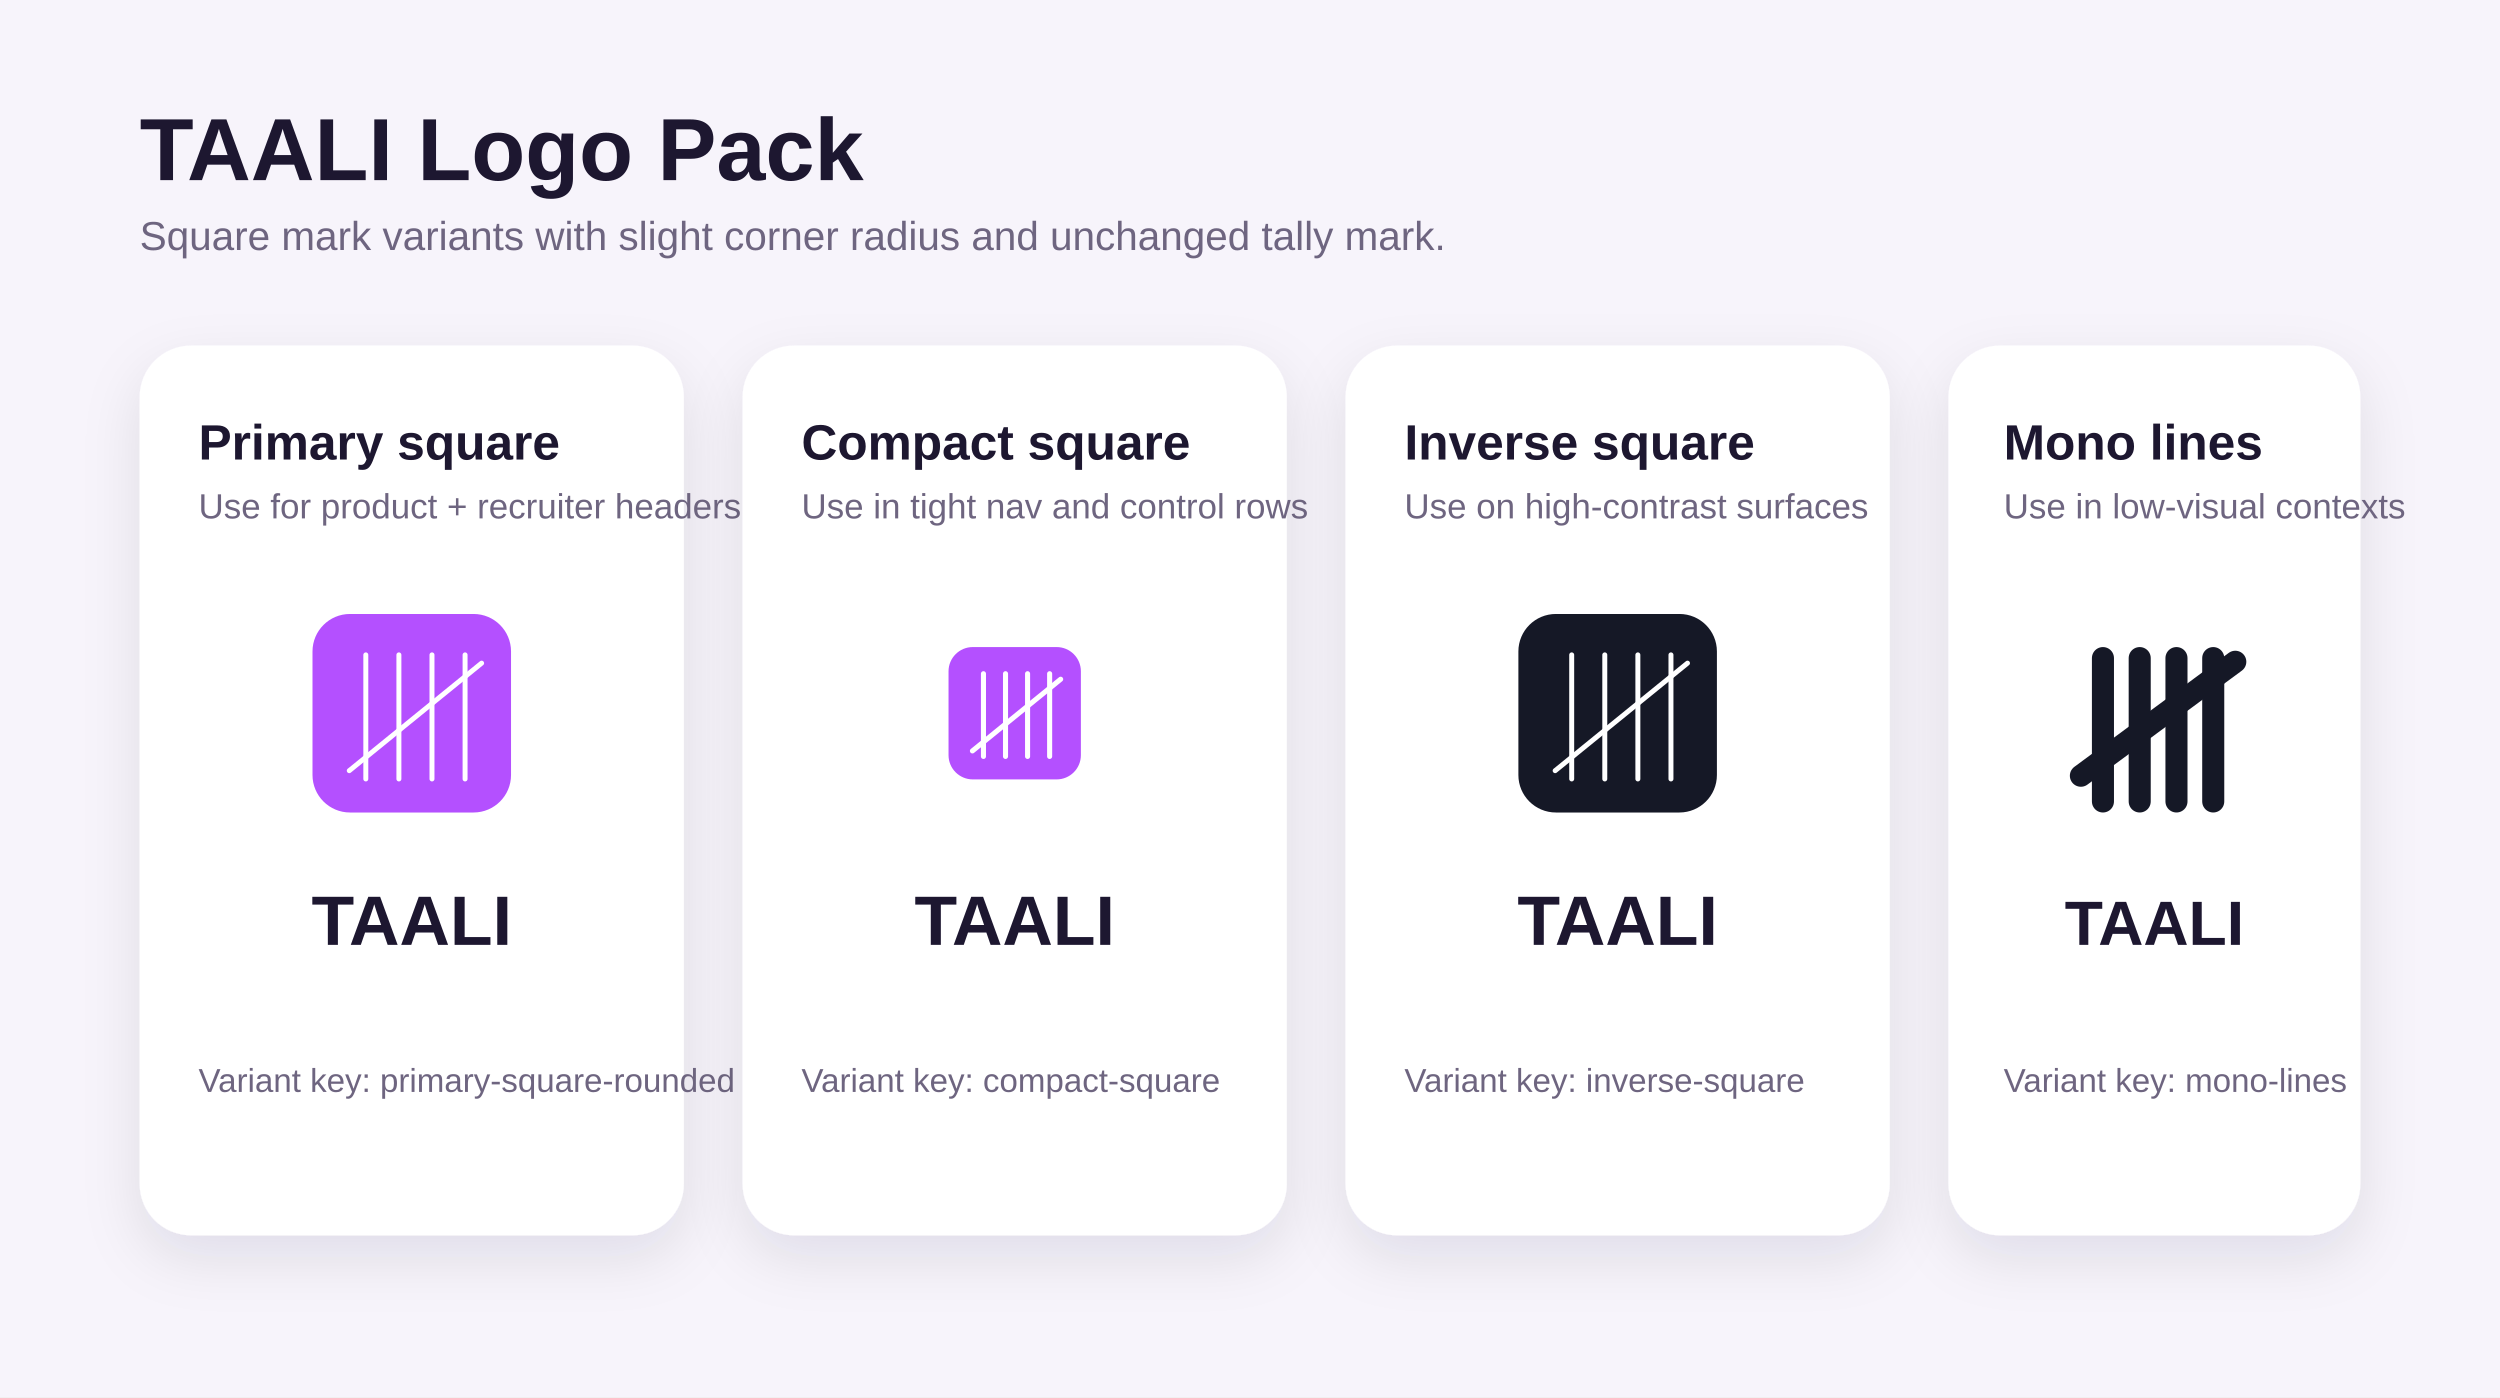
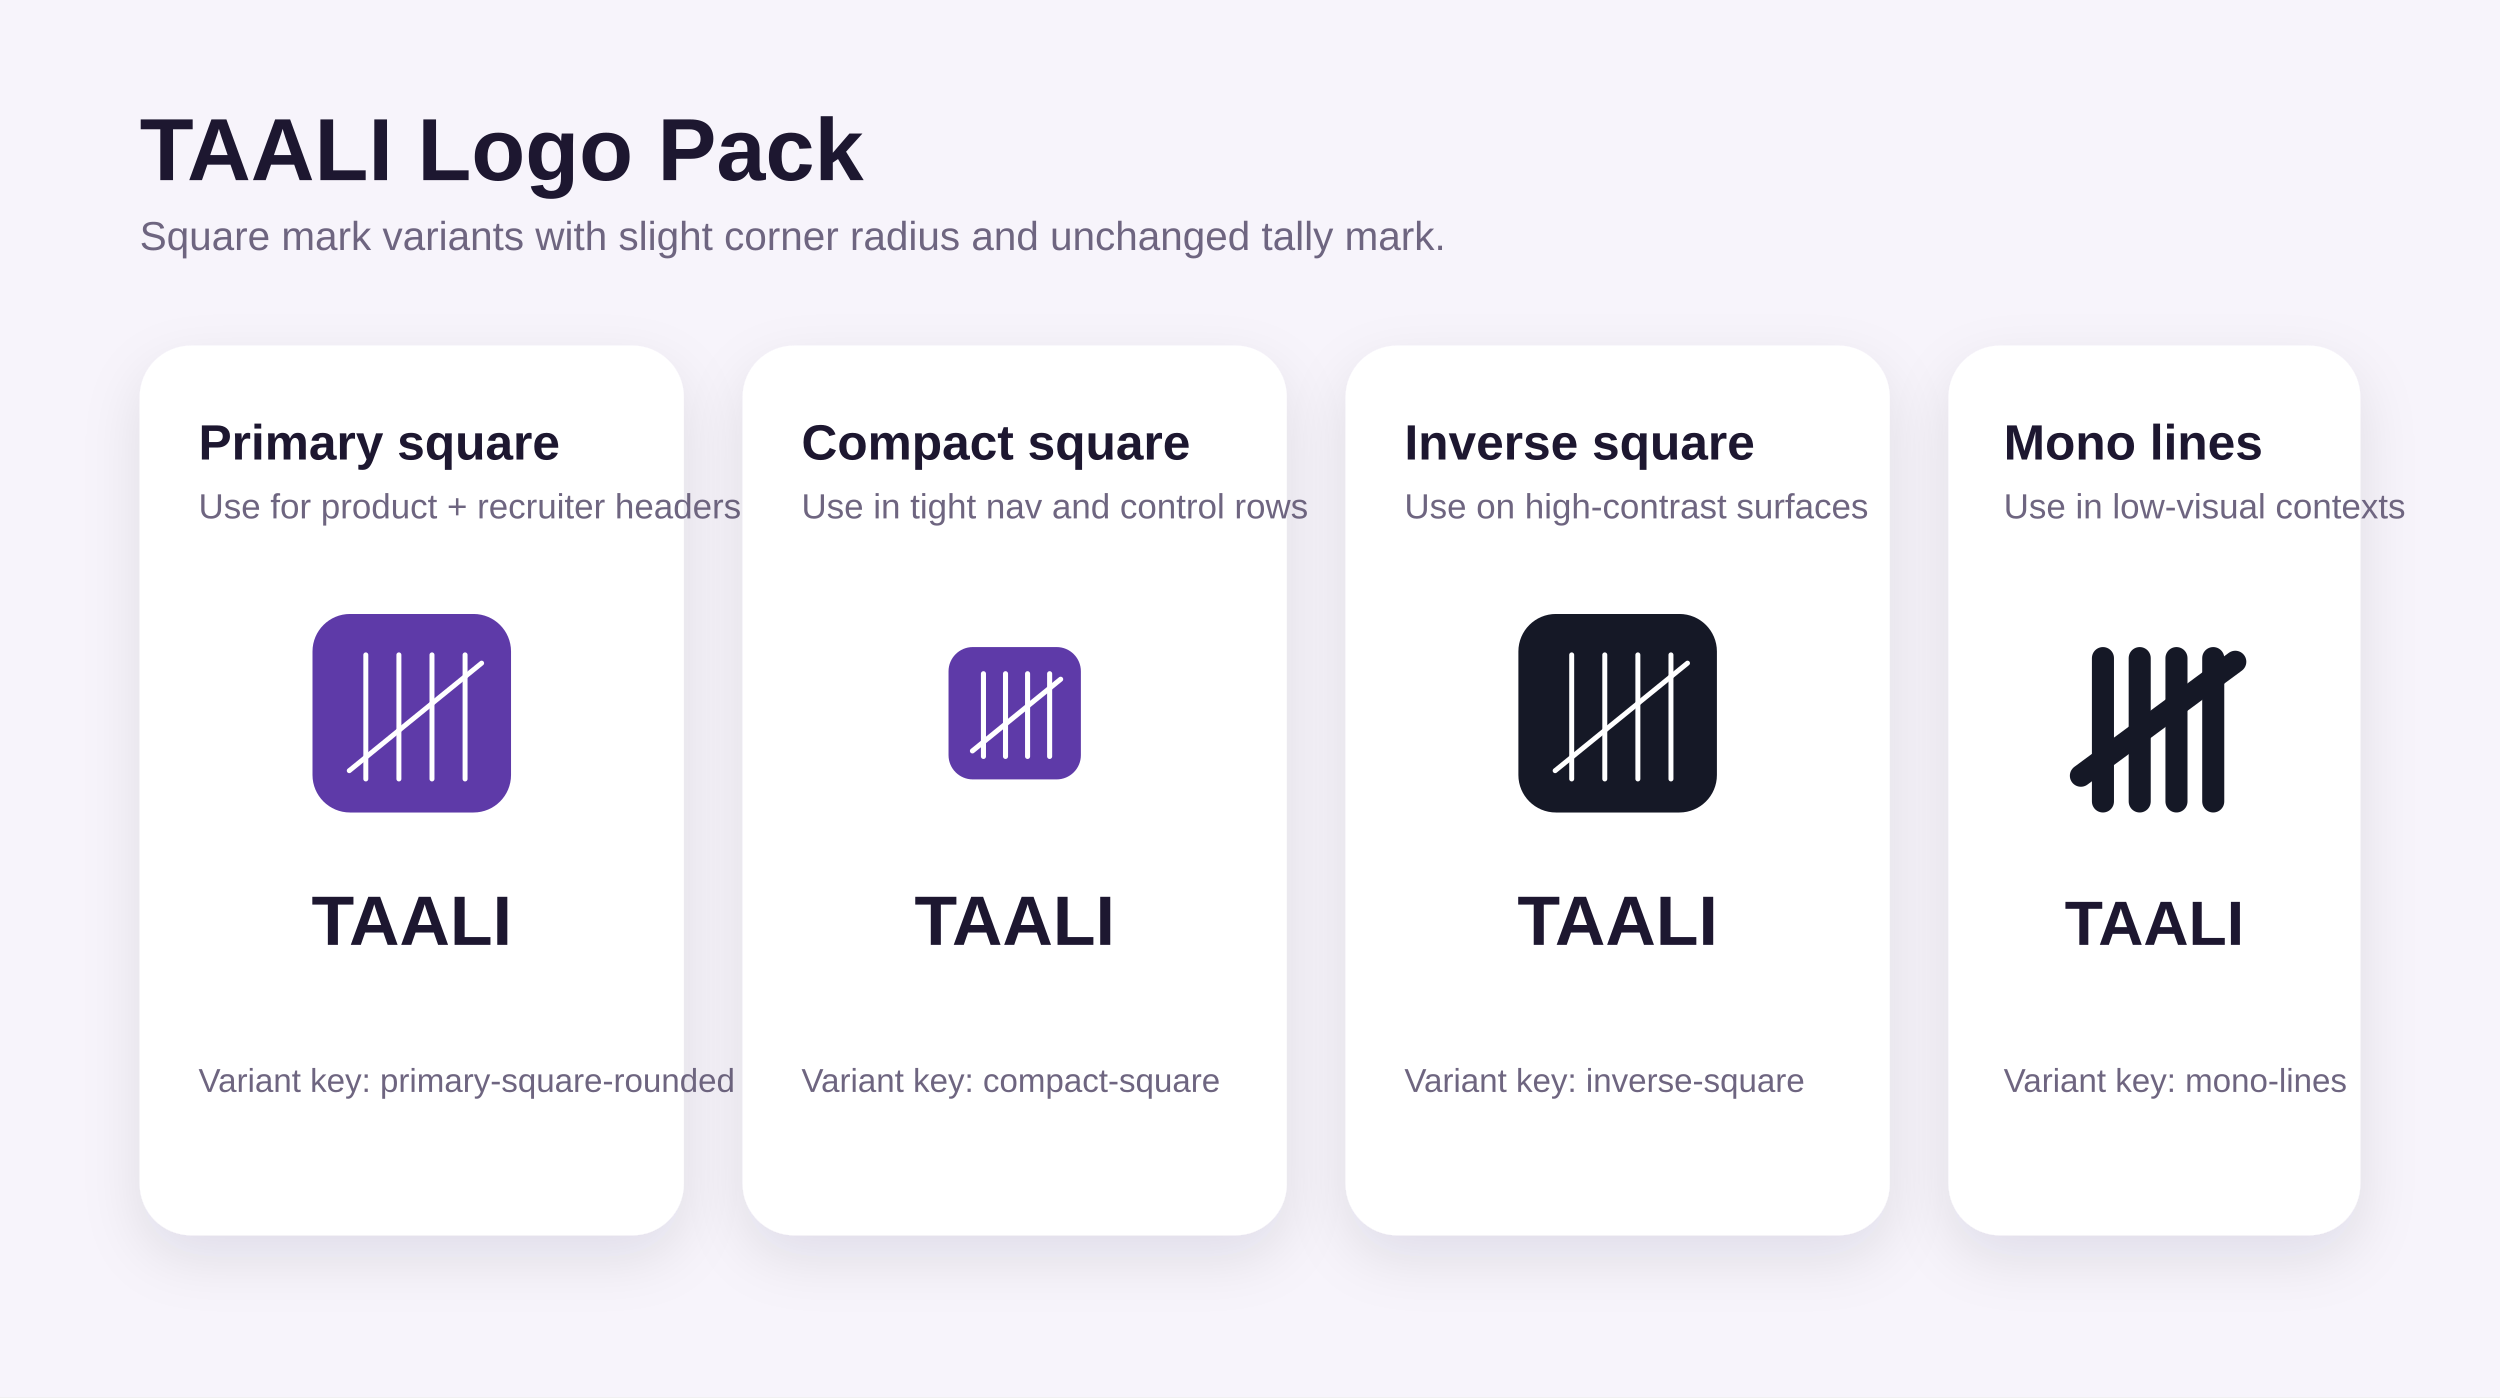
<svg xmlns="http://www.w3.org/2000/svg" viewBox="0 0 1360 760">
  <defs>
    <filter id="shadow" x="-20%" y="-20%" width="140%" height="140%">
      <feDropShadow dx="0" dy="12" stdDeviation="16" flood-color="#201535" flood-opacity="0.10" />
    </filter>
  </defs>
  <rect width="1360" height="760" fill="#F7F4FB" />
  <text x="76" y="98" fill="#1D1730" font-family="Arial, sans-serif" font-size="48" font-weight="700">TAALI Logo Pack</text>
  <text x="76" y="136" fill="#6E6580" font-family="Arial, sans-serif" font-size="22">Square mark variants with slight corner radius and unchanged tally mark.</text>
  <g transform="translate(76 188)">
    <rect width="296" height="484" rx="28" fill="#FFFFFF" filter="url(#shadow)" />
    <text x="32" y="62" fill="#1D1730" font-family="Arial, sans-serif" font-size="27" font-weight="700">Primary square</text>
    <text x="32" y="94" fill="#6E6580" font-family="Arial, sans-serif" font-size="19">Use for product + recruiter headers</text>
-     <rect x="94" y="146" width="108" height="108" rx="20.4" fill="#B450FF" />
+     <rect x="94" y="146" width="108" height="108" rx="20.4" fill="#5E3AA8" />
    <g transform="translate(96 148) scale(4.5)" stroke="#FFFFFF" stroke-width="0.6" stroke-linecap="round">
      <line x1="6" y1="4.5" x2="6" y2="19.5" />
      <line x1="10" y1="4.5" x2="10" y2="19.5" />
      <line x1="14" y1="4.5" x2="14" y2="19.5" />
      <line x1="18" y1="4.5" x2="18" y2="19.5" />
      <line x1="4" y1="18.5" x2="20" y2="5.5" />
    </g>
    <text x="148" y="326" text-anchor="middle" fill="#1D1730" font-family="Arial, sans-serif" font-size="38" font-weight="700">TAALI</text>
    <text x="32" y="406" fill="#6E6580" font-family="Arial, sans-serif" font-size="18">Variant key: primary-square-rounded</text>
  </g>
  <g transform="translate(404 188)">
    <rect width="296" height="484" rx="28" fill="#FFFFFF" filter="url(#shadow)" />
    <text x="32" y="62" fill="#1D1730" font-family="Arial, sans-serif" font-size="27" font-weight="700">Compact square</text>
    <text x="32" y="94" fill="#6E6580" font-family="Arial, sans-serif" font-size="19">Use in tight nav and control rows</text>
-     <rect x="112" y="164" width="72" height="72" rx="13.2" fill="#B450FF" />
+     <rect x="112" y="164" width="72" height="72" rx="13.2" fill="#5E3AA8" />
    <g transform="translate(113 165) scale(3)" stroke="#FFFFFF" stroke-width="0.92" stroke-linecap="round">
      <line x1="6" y1="4.5" x2="6" y2="19.5" />
      <line x1="10" y1="4.5" x2="10" y2="19.5" />
      <line x1="14" y1="4.5" x2="14" y2="19.5" />
      <line x1="18" y1="4.5" x2="18" y2="19.5" />
      <line x1="4" y1="18.5" x2="20" y2="5.5" />
    </g>
    <text x="148" y="326" text-anchor="middle" fill="#1D1730" font-family="Arial, sans-serif" font-size="38" font-weight="700">TAALI</text>
    <text x="32" y="406" fill="#6E6580" font-family="Arial, sans-serif" font-size="18">Variant key: compact-square</text>
  </g>
  <g transform="translate(732 188)">
    <rect width="296" height="484" rx="28" fill="#FFFFFF" filter="url(#shadow)" />
    <text x="32" y="62" fill="#1D1730" font-family="Arial, sans-serif" font-size="27" font-weight="700">Inverse square</text>
    <text x="32" y="94" fill="#6E6580" font-family="Arial, sans-serif" font-size="19">Use on high-contrast surfaces</text>
    <rect x="94" y="146" width="108" height="108" rx="20.4" fill="#151826" />
    <g transform="translate(96 148) scale(4.5)" stroke="#FFFFFF" stroke-width="0.6" stroke-linecap="round">
      <line x1="6" y1="4.5" x2="6" y2="19.5" />
      <line x1="10" y1="4.5" x2="10" y2="19.5" />
      <line x1="14" y1="4.5" x2="14" y2="19.5" />
      <line x1="18" y1="4.5" x2="18" y2="19.5" />
      <line x1="4" y1="18.5" x2="20" y2="5.5" />
    </g>
    <text x="148" y="326" text-anchor="middle" fill="#1D1730" font-family="Arial, sans-serif" font-size="38" font-weight="700">TAALI</text>
    <text x="32" y="406" fill="#6E6580" font-family="Arial, sans-serif" font-size="18">Variant key: inverse-square</text>
  </g>
  <g transform="translate(1060 188)">
    <rect width="224" height="484" rx="28" fill="#FFFFFF" filter="url(#shadow)" />
    <text x="30" y="62" fill="#1D1730" font-family="Arial, sans-serif" font-size="27" font-weight="700">Mono lines</text>
    <text x="30" y="94" fill="#6E6580" font-family="Arial, sans-serif" font-size="19">Use in low-visual contexts</text>
    <g transform="translate(66 162)" stroke="#151826" stroke-width="12" stroke-linecap="round">
      <line x1="18" y1="8" x2="18" y2="86" />
      <line x1="38" y1="8" x2="38" y2="86" />
      <line x1="58" y1="8" x2="58" y2="86" />
      <line x1="78" y1="8" x2="78" y2="86" />
      <line x1="6" y1="72" x2="90" y2="10" />
    </g>
    <text x="112" y="326" text-anchor="middle" fill="#1D1730" font-family="Arial, sans-serif" font-size="34" font-weight="700">TAALI</text>
    <text x="30" y="406" fill="#6E6580" font-family="Arial, sans-serif" font-size="18">Variant key: mono-lines</text>
  </g>
</svg>
